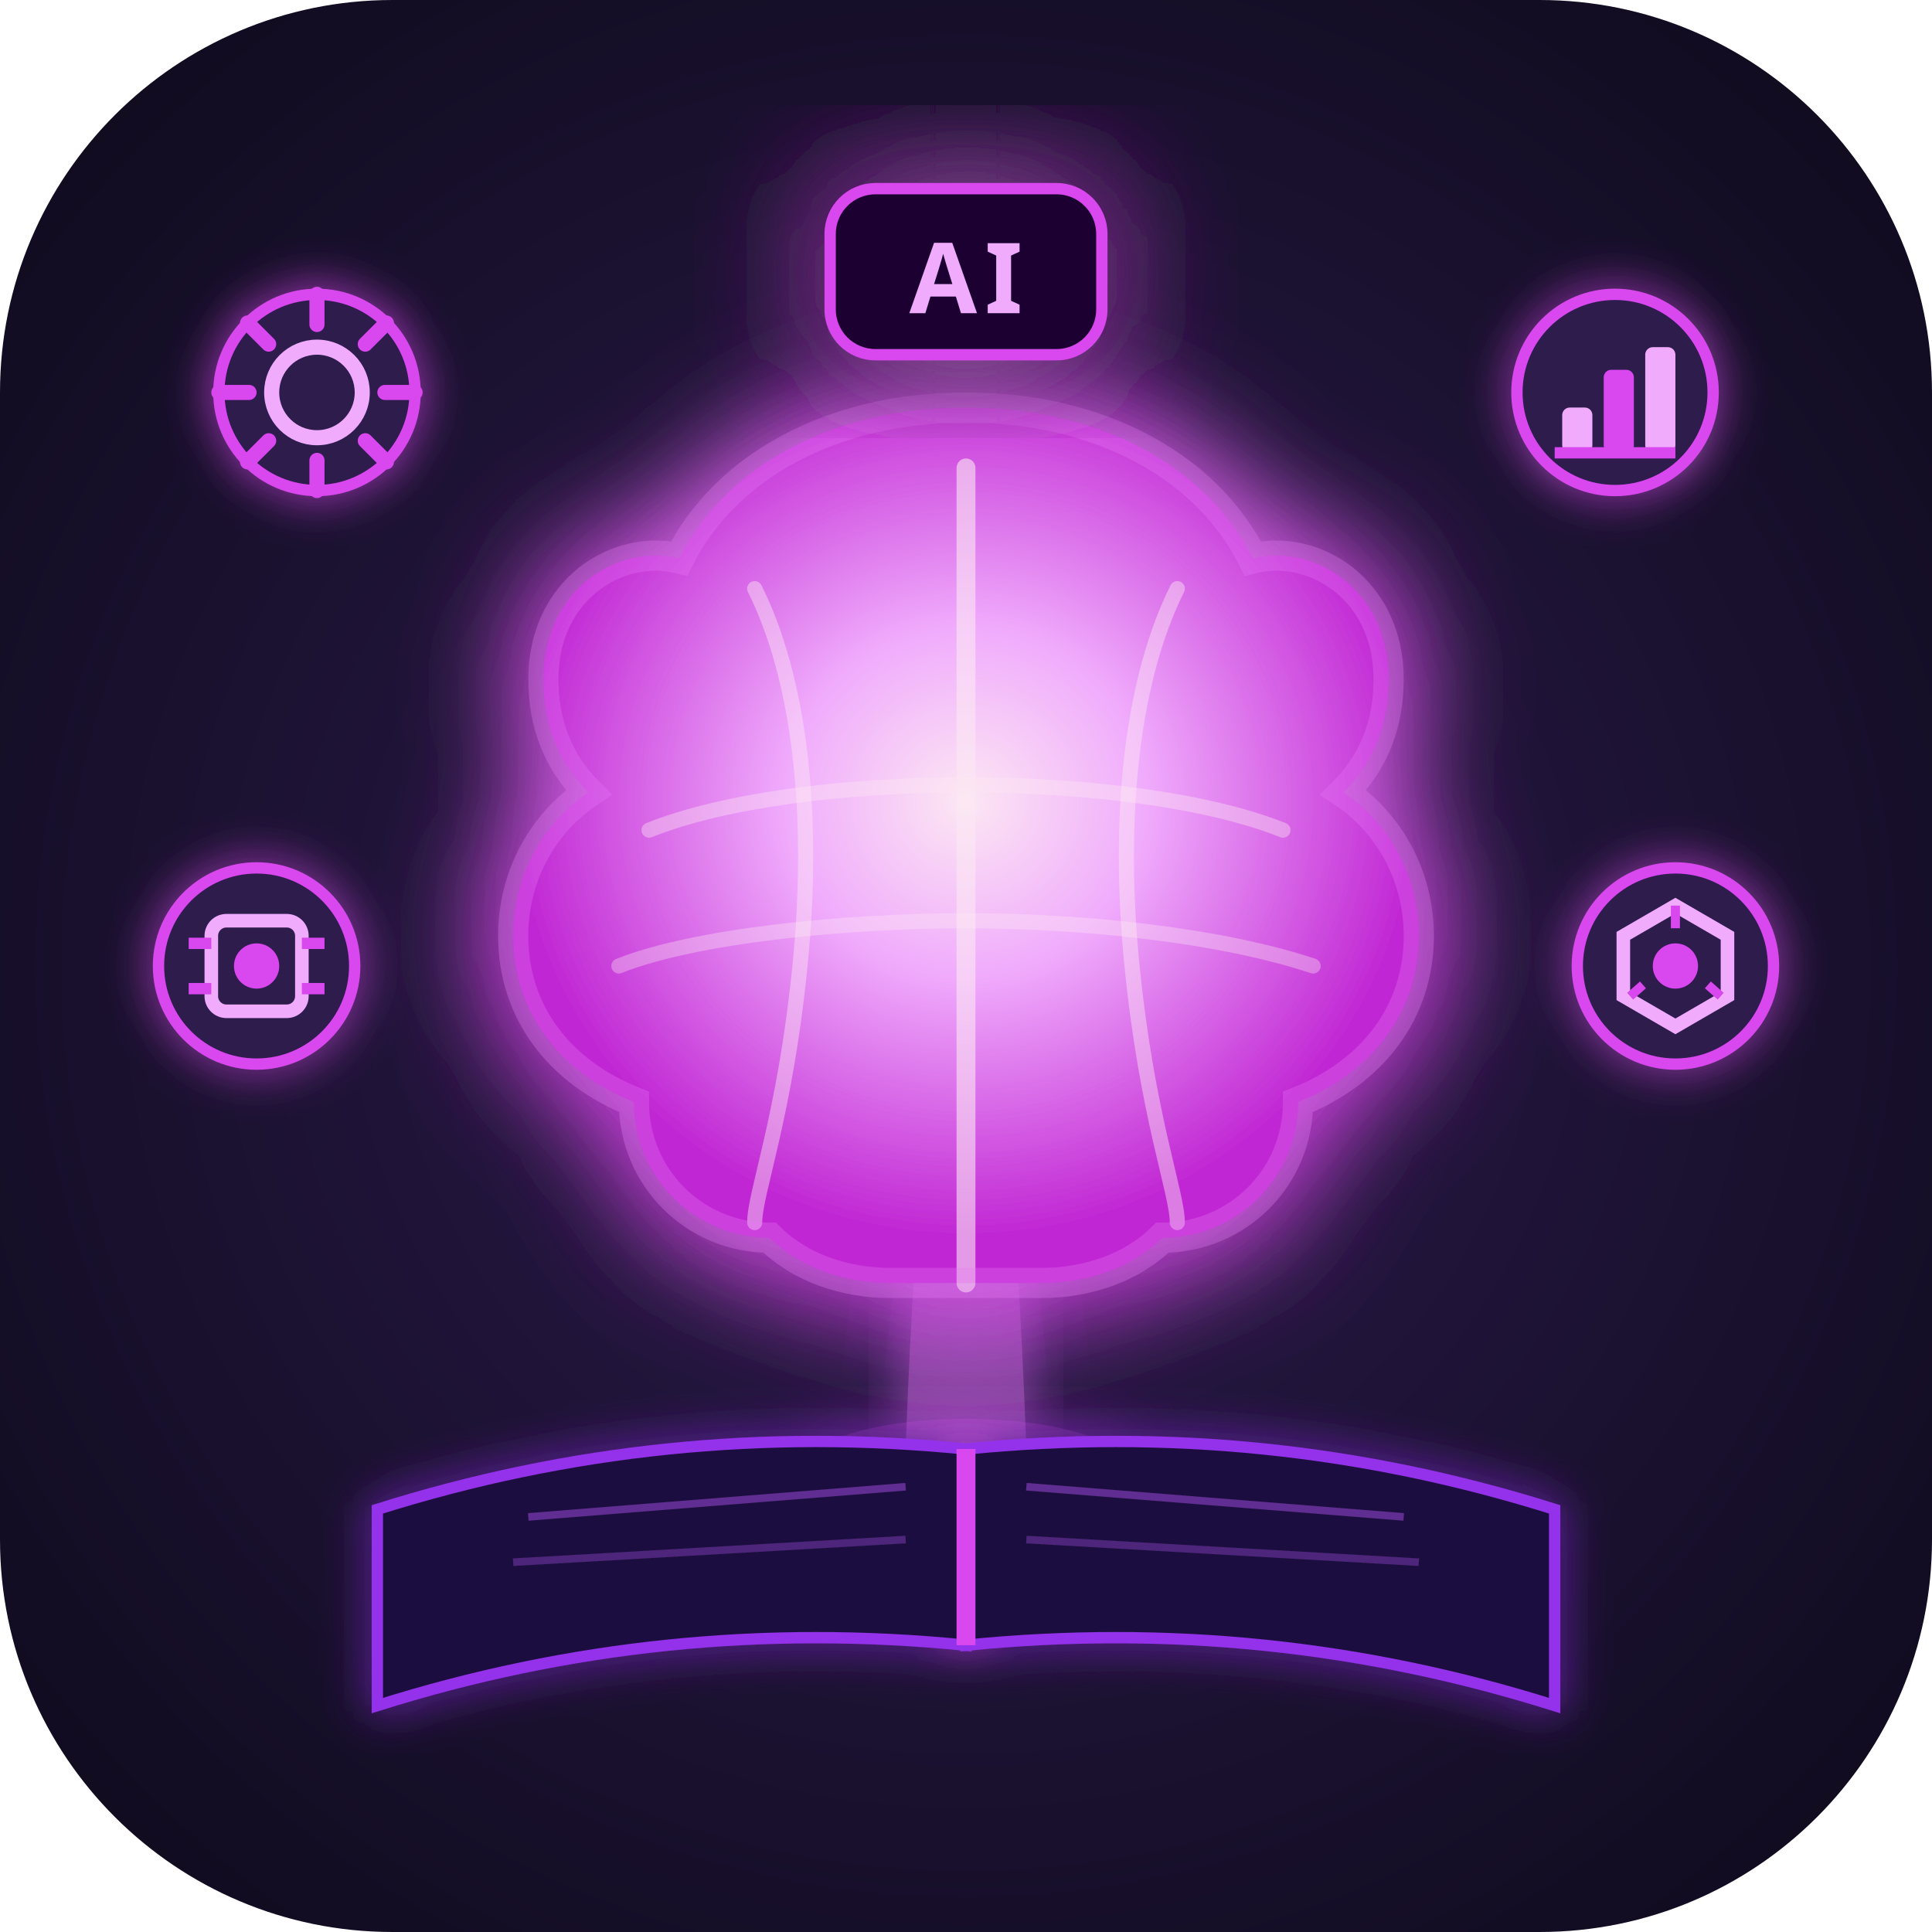
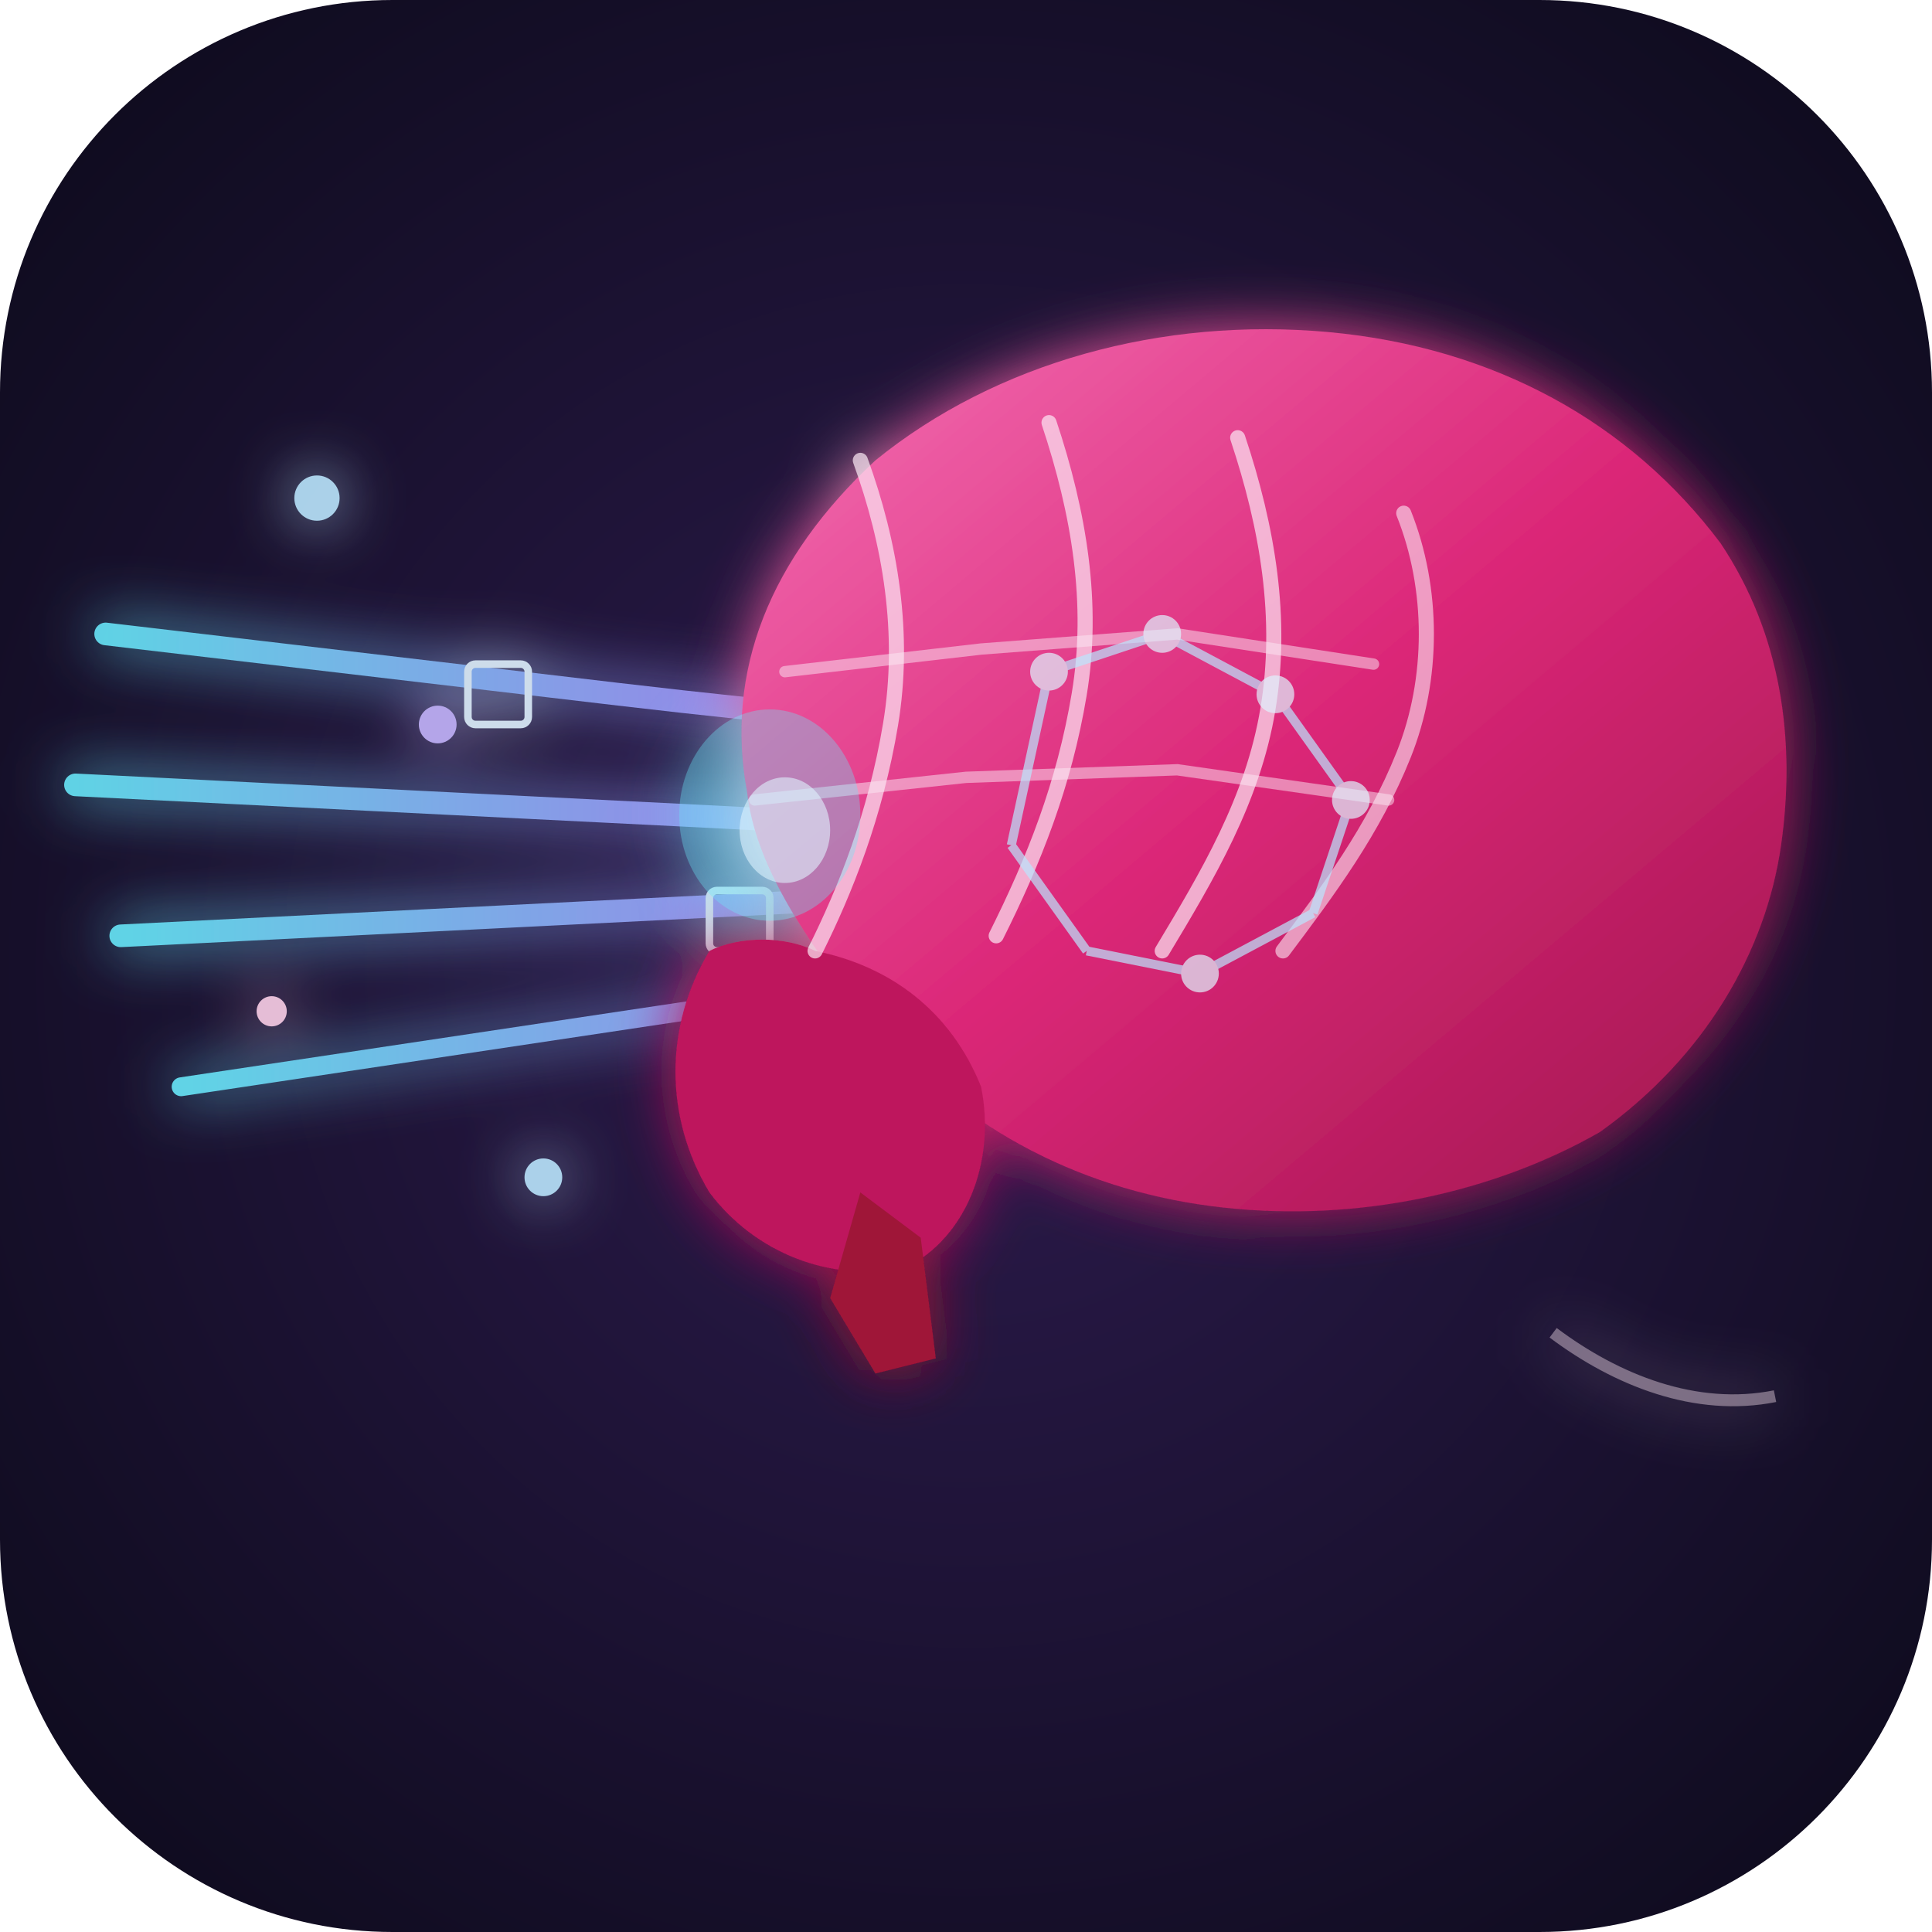
- <svg xmlns="http://www.w3.org/2000/svg" viewBox="0 0 256 256" role="img" aria-label="AI brain with book icon">
+ <svg xmlns="http://www.w3.org/2000/svg" viewBox="0 0 256 256" role="img" aria-label="Side-view brain with knowledge flowing in">
  <defs>
-     <radialGradient id="bgGrad" cx="50%" cy="50%" r="70%">
+     <radialGradient id="bg" cx="50%" cy="50%" r="70%">
      <stop offset="0%" stop-color="#2d1b4e" />
-       <stop offset="100%" stop-color="#0d0a1a" />
+       <stop offset="100%" stop-color="#0c0a1a" />
    </radialGradient>
-     <radialGradient id="brainGlow" cx="50%" cy="40%" r="55%">
-       <stop offset="0%" stop-color="#ff6fff" stop-opacity="1" />
-       <stop offset="50%" stop-color="#c026d3" stop-opacity="1" />
-       <stop offset="100%" stop-color="#7e22ce" stop-opacity="1" />
-     </radialGradient>
-     <radialGradient id="smokeGrad" cx="50%" cy="0%" r="100%">
-       <stop offset="0%" stop-color="#d946ef" stop-opacity="0.9" />
-       <stop offset="60%" stop-color="#a21caf" stop-opacity="0.5" />
-       <stop offset="100%" stop-color="#7e22ce" stop-opacity="0" />
-     </radialGradient>
-     <radialGradient id="brainCore" cx="50%" cy="45%" r="50%">
-       <stop offset="0%" stop-color="#fce7f3" />
-       <stop offset="40%" stop-color="#f0abfc" />
-       <stop offset="100%" stop-color="#c026d3" />
-     </radialGradient>
-     <filter id="glowFilter" x="-30%" y="-30%" width="160%" height="160%">
-       <feGaussianBlur stdDeviation="4" result="blur" />
+     <linearGradient id="brainFill" x1="0%" y1="0%" x2="100%" y2="100%">
+       <stop offset="0%" stop-color="#f472b6" />
+       <stop offset="50%" stop-color="#db2777" />
+       <stop offset="100%" stop-color="#9d174d" />
+     </linearGradient>
+     <linearGradient id="knowledge" x1="0%" y1="50%" x2="100%" y2="50%">
+       <stop offset="0%" stop-color="#67e8f9" />
+       <stop offset="50%" stop-color="#a78bfa" />
+       <stop offset="100%" stop-color="#f472b6" />
+     </linearGradient>
+     <filter id="glow" x="-30%" y="-30%" width="160%" height="160%">
+       <feGaussianBlur stdDeviation="4" result="b" />
      <feMerge>
-         <feMergeNode in="blur" />
-         <feMergeNode in="SourceGraphic" />
-       </feMerge>
-     </filter>
-     <filter id="strongGlow" x="-50%" y="-50%" width="200%" height="200%">
-       <feGaussianBlur stdDeviation="8" result="blur" />
-       <feMerge>
-         <feMergeNode in="blur" />
-         <feMergeNode in="blur" />
-         <feMergeNode in="SourceGraphic" />
-       </feMerge>
-     </filter>
-     <filter id="softGlow" x="-40%" y="-40%" width="180%" height="180%">
-       <feGaussianBlur stdDeviation="3" result="blur" />
-       <feMerge>
-         <feMergeNode in="blur" />
+         <feMergeNode in="b" />
        <feMergeNode in="SourceGraphic" />
      </feMerge>
    </filter>
  </defs>
-   <rect width="256" height="256" rx="52" fill="url(#bgGrad)" />
-   <ellipse cx="128" cy="195" rx="22" ry="7" fill="#d946ef" opacity="0.35" filter="url(#glowFilter)" />
-   <path d="M110 195 Q114 160 118 130 Q122 100 128 88 Q134 100 138 130 Q142 160 146 195Z" fill="url(#smokeGrad)" opacity="0.6" />
-   <path d="M116 195 Q119 162 122 138 Q125 114 128 100 Q131 114 134 138 Q137 162 140 195Z" fill="url(#smokeGrad)" opacity="0.8" />
-   <path d="M120 192 Q121 165 123 145 Q126 118 128 105 Q130 118 133 145 Q135 165 136 192Z" fill="#e879f9" opacity="0.45" filter="url(#glowFilter)" />
-   <g filter="url(#softGlow)">
-     <path d="M50 200 Q88 188 128 192 L128 218 Q88 214 50 226 Z" fill="#1e1040" stroke="#9333ea" stroke-width="1.5" />
-     <path d="M128 192 Q168 188 206 200 L206 226 Q168 214 128 218 Z" fill="#1e1040" stroke="#9333ea" stroke-width="1.5" />
-     <line x1="128" y1="192" x2="128" y2="218" stroke="#d946ef" stroke-width="2.5" />
-     <line x1="70" y1="201" x2="120" y2="197" stroke="#7e3ab5" stroke-width="1" opacity="0.7" />
-     <line x1="68" y1="207" x2="120" y2="204" stroke="#7e3ab5" stroke-width="1" opacity="0.5" />
-     <line x1="136" y1="197" x2="186" y2="201" stroke="#7e3ab5" stroke-width="1" opacity="0.7" />
-     <line x1="136" y1="204" x2="188" y2="207" stroke="#7e3ab5" stroke-width="1" opacity="0.5" />
+   <rect width="256" height="256" rx="52" fill="url(#bg)" />
+   <g filter="url(#glow)" opacity="0.9">
+     <path d="M14 84 Q48 88 82 92 T148 98 T198 102" fill="none" stroke="url(#knowledge)" stroke-width="3" stroke-linecap="round" />
+     <path d="M10 104 Q50 106 90 108 T155 112 T205 114" fill="none" stroke="url(#knowledge)" stroke-width="3" stroke-linecap="round" />
+     <path d="M16 124 Q56 122 96 120 T160 116 T210 112" fill="none" stroke="url(#knowledge)" stroke-width="3" stroke-linecap="round" />
+     <path d="M24 144 Q64 138 104 132 T168 124 T218 118" fill="none" stroke="url(#knowledge)" stroke-width="2.5" stroke-linecap="round" />
+     <circle cx="42" cy="66" r="3" fill="#bae6fd" />
+     <circle cx="58" cy="96" r="2.5" fill="#c4b5fd" />
+     <circle cx="36" cy="134" r="2" fill="#fbcfe8" />
+     <circle cx="72" cy="156" r="2.5" fill="#bae6fd" />
+     <rect x="62" y="88" width="8" height="8" rx="1" fill="none" stroke="#e0f2fe" stroke-width="1" />
+     <rect x="94" y="118" width="8" height="8" rx="1" fill="none" stroke="#e0f2fe" stroke-width="1" />
  </g>
-   <g filter="url(#strongGlow)">
-     <path fill="url(#brainCore)" d="M128 54          C110 54 96 62 90 74          C82 72 72 78 72 90          C72 96 74 101 78 105          C72 109 68 116 68 124          C68 134 74 142 84 146          C84 156 92 164 102 164          C106 168 112 170 118 170          L128 170          L138 170          C144 170 150 168 154 164          C164 164 172 156 172 146          C182 142 188 134 188 124          C188 116 184 109 178 105          C182 101 184 96 184 90          C184 78 174 72 166 74          C160 62 146 54 128 54Z" />
-     <path d="M128 62 C128 80 128 110 128 170" fill="none" stroke="#fce7f3" stroke-width="2.5" stroke-linecap="round" opacity="0.6" />
-     <path d="M100 78 C106 90 108 108 106 128 C104 148 100 158 100 162" fill="none" stroke="#fce7f3" stroke-width="2" stroke-linecap="round" opacity="0.45" />
-     <path d="M156 78 C150 90 148 108 150 128 C152 148 156 158 156 162" fill="none" stroke="#fce7f3" stroke-width="2" stroke-linecap="round" opacity="0.45" />
-     <path d="M86 110 C96 106 112 104 128 104 C144 104 160 106 170 110" fill="none" stroke="#fce7f3" stroke-width="2" stroke-linecap="round" opacity="0.4" />
-     <path d="M82 128 C92 124 112 122 128 122 C144 122 162 124 174 128" fill="none" stroke="#fce7f3" stroke-width="2" stroke-linecap="round" opacity="0.35" />
-     <path fill="none" stroke="#e879f9" stroke-width="4" opacity="0.3" d="M128 54          C110 54 96 62 90 74          C82 72 72 78 72 90          C72 96 74 101 78 105          C72 109 68 116 68 124          C68 134 74 142 84 146          C84 156 92 164 102 164          C106 168 112 170 118 170          L128 170 L138 170          C144 170 150 168 154 164          C164 164 172 156 172 146          C182 142 188 134 188 124          C188 116 184 109 178 105          C182 101 184 96 184 90          C184 78 174 72 166 74          C160 62 146 54 128 54Z" />
-   </g>
-   <g filter="url(#softGlow)" transform="translate(42, 52)">
-     <circle cx="0" cy="0" r="13" fill="#2d1b4e" stroke="#d946ef" stroke-width="1.5" />
-     <circle cx="0" cy="0" r="6" fill="none" stroke="#f0abfc" stroke-width="2" />
-     <g stroke="#d946ef" stroke-width="2" stroke-linecap="round">
-       <line x1="0" y1="-13" x2="0" y2="-9" />
-       <line x1="0" y1="9" x2="0" y2="13" />
-       <line x1="-13" y1="0" x2="-9" y2="0" />
-       <line x1="9" y1="0" x2="13" y2="0" />
-       <line x1="-9.2" y1="-9.2" x2="-6.4" y2="-6.4" />
-       <line x1="6.4" y1="6.4" x2="9.2" y2="9.2" />
-       <line x1="9.2" y1="-9.2" x2="6.4" y2="-6.4" />
-       <line x1="-6.4" y1="6.4" x2="-9.2" y2="9.2" />
+   <g filter="url(#glow)">
+     <path fill="url(#brainFill)" d="M99 105 C96 89 102 74 116 61 C132 48 154 42 176 44          C198 46 216 56 228 72 C236 84 238 98 236 112          C234 126 226 140 212 150 C198 158 180 162 162 160          C144 158 128 150 116 136 C106 124 100 114 99 105Z" />
+     <path fill="#be185d" d="M94 126 C88 136 88 148 94 158 C100 166 110 170 120 168          C128 164 132 154 130 144 C126 134 118 128 108 126 C104 124 98 124 94 126Z" />
+     <path fill="#9f1239" d="M114 158 L122 164 L124 180 L116 182 L110 172 Z" />
+     <path d="M114 61 C118 72 120 84 118 96 C116 108 112 118 108 126" fill="none" stroke="#fce7f3" stroke-width="2" stroke-linecap="round" opacity="0.7" />
+     <path d="M139 56 C143 68 145 80 143 92 C141 104 137 114 132 124" fill="none" stroke="#fce7f3" stroke-width="2" stroke-linecap="round" opacity="0.7" />
+     <path d="M164 58 C168 70 170 82 168 94 C166 106 160 116 154 126" fill="none" stroke="#fce7f3" stroke-width="2" stroke-linecap="round" opacity="0.7" />
+     <path d="M186 68 C190 78 190 90 186 100 C182 110 176 118 170 126" fill="none" stroke="#fce7f3" stroke-width="2" stroke-linecap="round" opacity="0.6" />
+     <path d="M104 89 L130 86 L156 84 L182 88" fill="none" stroke="#fce7f3" stroke-width="1.5" stroke-linecap="round" opacity="0.5" />
+     <path d="M100 106 L128 103 L156 102 L184 106" fill="none" stroke="#fce7f3" stroke-width="1.5" stroke-linecap="round" opacity="0.5" />
+     <path d="M196 292 C204 298 214 302 224 300" fill="none" stroke="#fce7f3" stroke-width="1.5" opacity="0.4" transform="translate(0,-130) scale(1.05)" />
+     <ellipse cx="102" cy="108" rx="12" ry="14" fill="#67e8f9" opacity="0.35" />
+     <ellipse cx="104" cy="110" rx="6" ry="7" fill="#e0f2fe" opacity="0.6" />
+     <g opacity="0.7">
+       <line x1="139" y1="89" x2="154" y2="84" stroke="#bae6fd" stroke-width="1.2" />
+       <line x1="154" y1="84" x2="169" y2="92" stroke="#bae6fd" stroke-width="1.2" />
+       <line x1="169" y1="92" x2="179" y2="106" stroke="#bae6fd" stroke-width="1.2" />
+       <line x1="179" y1="106" x2="174" y2="121" stroke="#bae6fd" stroke-width="1.2" />
+       <line x1="174" y1="121" x2="159" y2="129" stroke="#bae6fd" stroke-width="1.2" />
+       <line x1="159" y1="129" x2="144" y2="126" stroke="#bae6fd" stroke-width="1.2" />
+       <line x1="144" y1="126" x2="134" y2="112" stroke="#bae6fd" stroke-width="1.2" />
+       <line x1="134" y1="112" x2="139" y2="89" stroke="#bae6fd" stroke-width="1.2" />
+       <circle cx="139" cy="89" r="2.5" fill="#e0f2fe" />
+       <circle cx="154" cy="84" r="2.5" fill="#e0f2fe" />
+       <circle cx="169" cy="92" r="2.5" fill="#e0f2fe" />
+       <circle cx="179" cy="106" r="2.5" fill="#e0f2fe" />
+       <circle cx="159" cy="129" r="2.5" fill="#e0f2fe" />
    </g>
  </g>
-   <g filter="url(#softGlow)" transform="translate(214, 52)">
-     <circle cx="0" cy="0" r="13" fill="#2d1b4e" stroke="#d946ef" stroke-width="1.5" />
-     <rect x="-7" y="2" width="4" height="6" rx="1" fill="#f0abfc" />
-     <rect x="-1.5" y="-3" width="4" height="11" rx="1" fill="#d946ef" />
-     <rect x="4" y="-6" width="4" height="14" rx="1" fill="#f0abfc" />
-     <line x1="-8" y1="8" x2="8" y2="8" stroke="#d946ef" stroke-width="1.5" />
-   </g>
-   <g filter="url(#softGlow)" transform="translate(222, 128)">
-     <circle cx="0" cy="0" r="13" fill="#2d1b4e" stroke="#d946ef" stroke-width="1.5" />
-     <polygon points="0,-8 6.9,-4 6.9,4 0,8 -6.9,4 -6.9,-4" fill="none" stroke="#f0abfc" stroke-width="1.8" />
-     <circle cx="0" cy="0" r="3" fill="#d946ef" />
-     <line x1="0" y1="-5" x2="0" y2="-8" stroke="#d946ef" stroke-width="1.2" />
-     <line x1="4.3" y1="2.5" x2="6" y2="4" stroke="#d946ef" stroke-width="1.2" />
-     <line x1="-4.3" y1="2.5" x2="-6" y2="4" stroke="#d946ef" stroke-width="1.2" />
-   </g>
-   <g filter="url(#softGlow)" transform="translate(34, 128)">
-     <circle cx="0" cy="0" r="13" fill="#2d1b4e" stroke="#d946ef" stroke-width="1.5" />
-     <rect x="-6" y="-6" width="12" height="12" rx="2" fill="none" stroke="#f0abfc" stroke-width="1.8" />
-     <line x1="-9" y1="-3" x2="-6" y2="-3" stroke="#d946ef" stroke-width="1.5" />
-     <line x1="-9" y1="3" x2="-6" y2="3" stroke="#d946ef" stroke-width="1.5" />
-     <line x1="6" y1="-3" x2="9" y2="-3" stroke="#d946ef" stroke-width="1.5" />
-     <line x1="6" y1="3" x2="9" y2="3" stroke="#d946ef" stroke-width="1.5" />
-     <circle cx="0" cy="0" r="3" fill="#d946ef" />
-   </g>
-   <g filter="url(#strongGlow)" transform="translate(128, 36)">
-     <rect x="-18" y="-11" width="36" height="22" rx="6" fill="#1a0530" stroke="#d946ef" stroke-width="1.5" />
-     <text x="0" y="5.5" text-anchor="middle" font-family="Arial Black, sans-serif" font-size="13" font-weight="900" fill="#f0abfc" letter-spacing="1">AI</text>
-   </g>
</svg>
